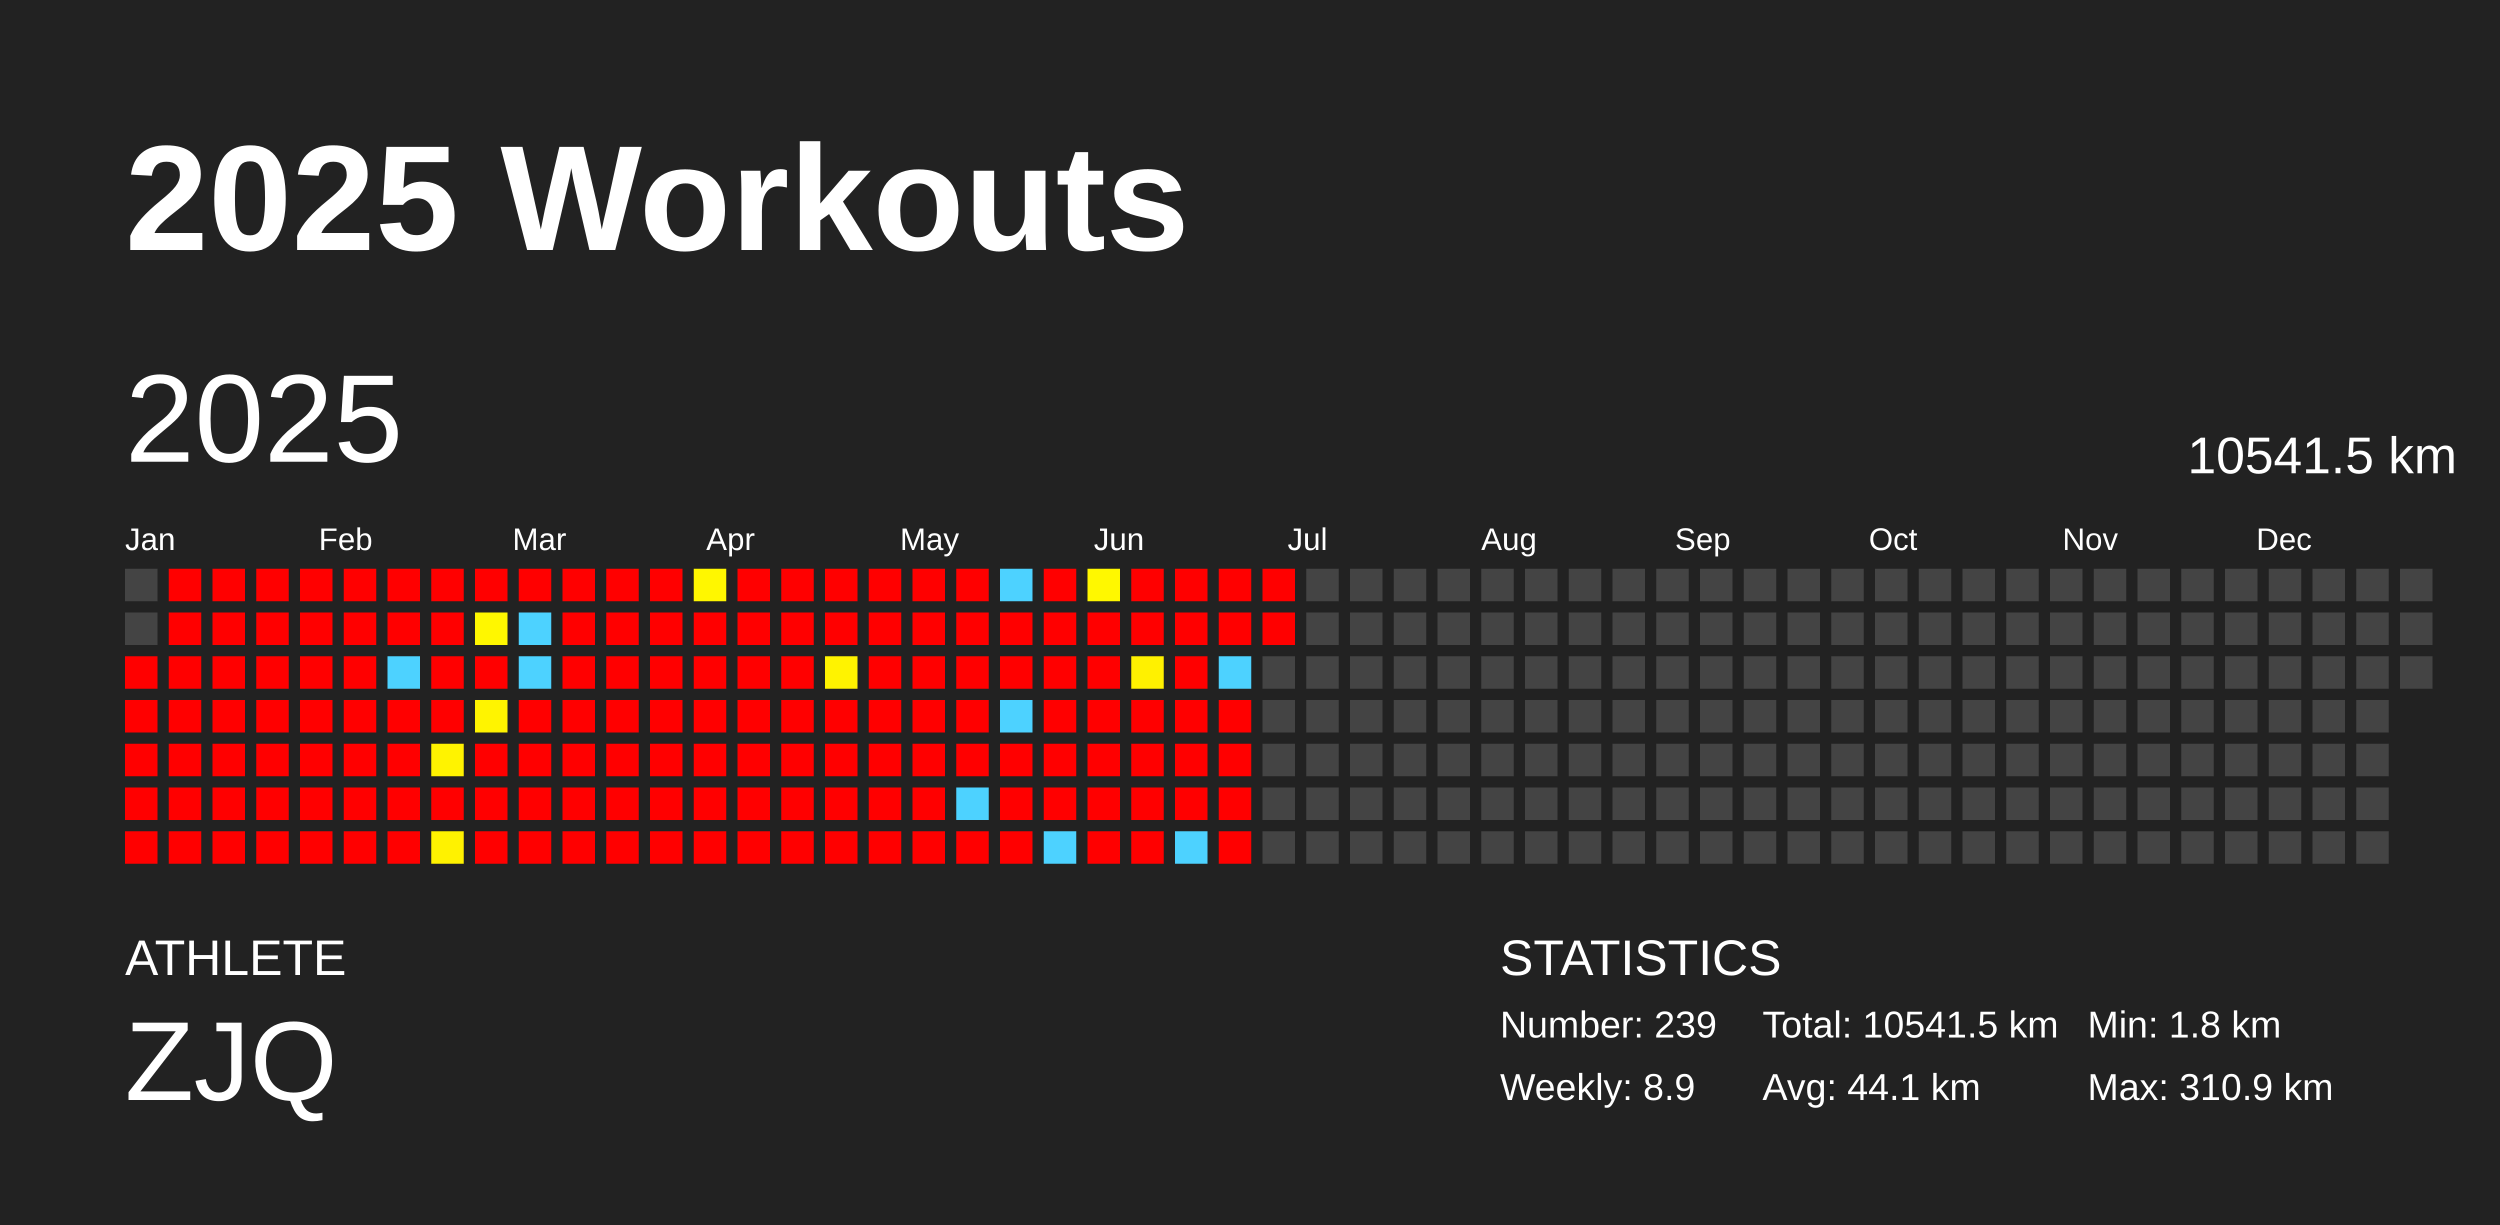
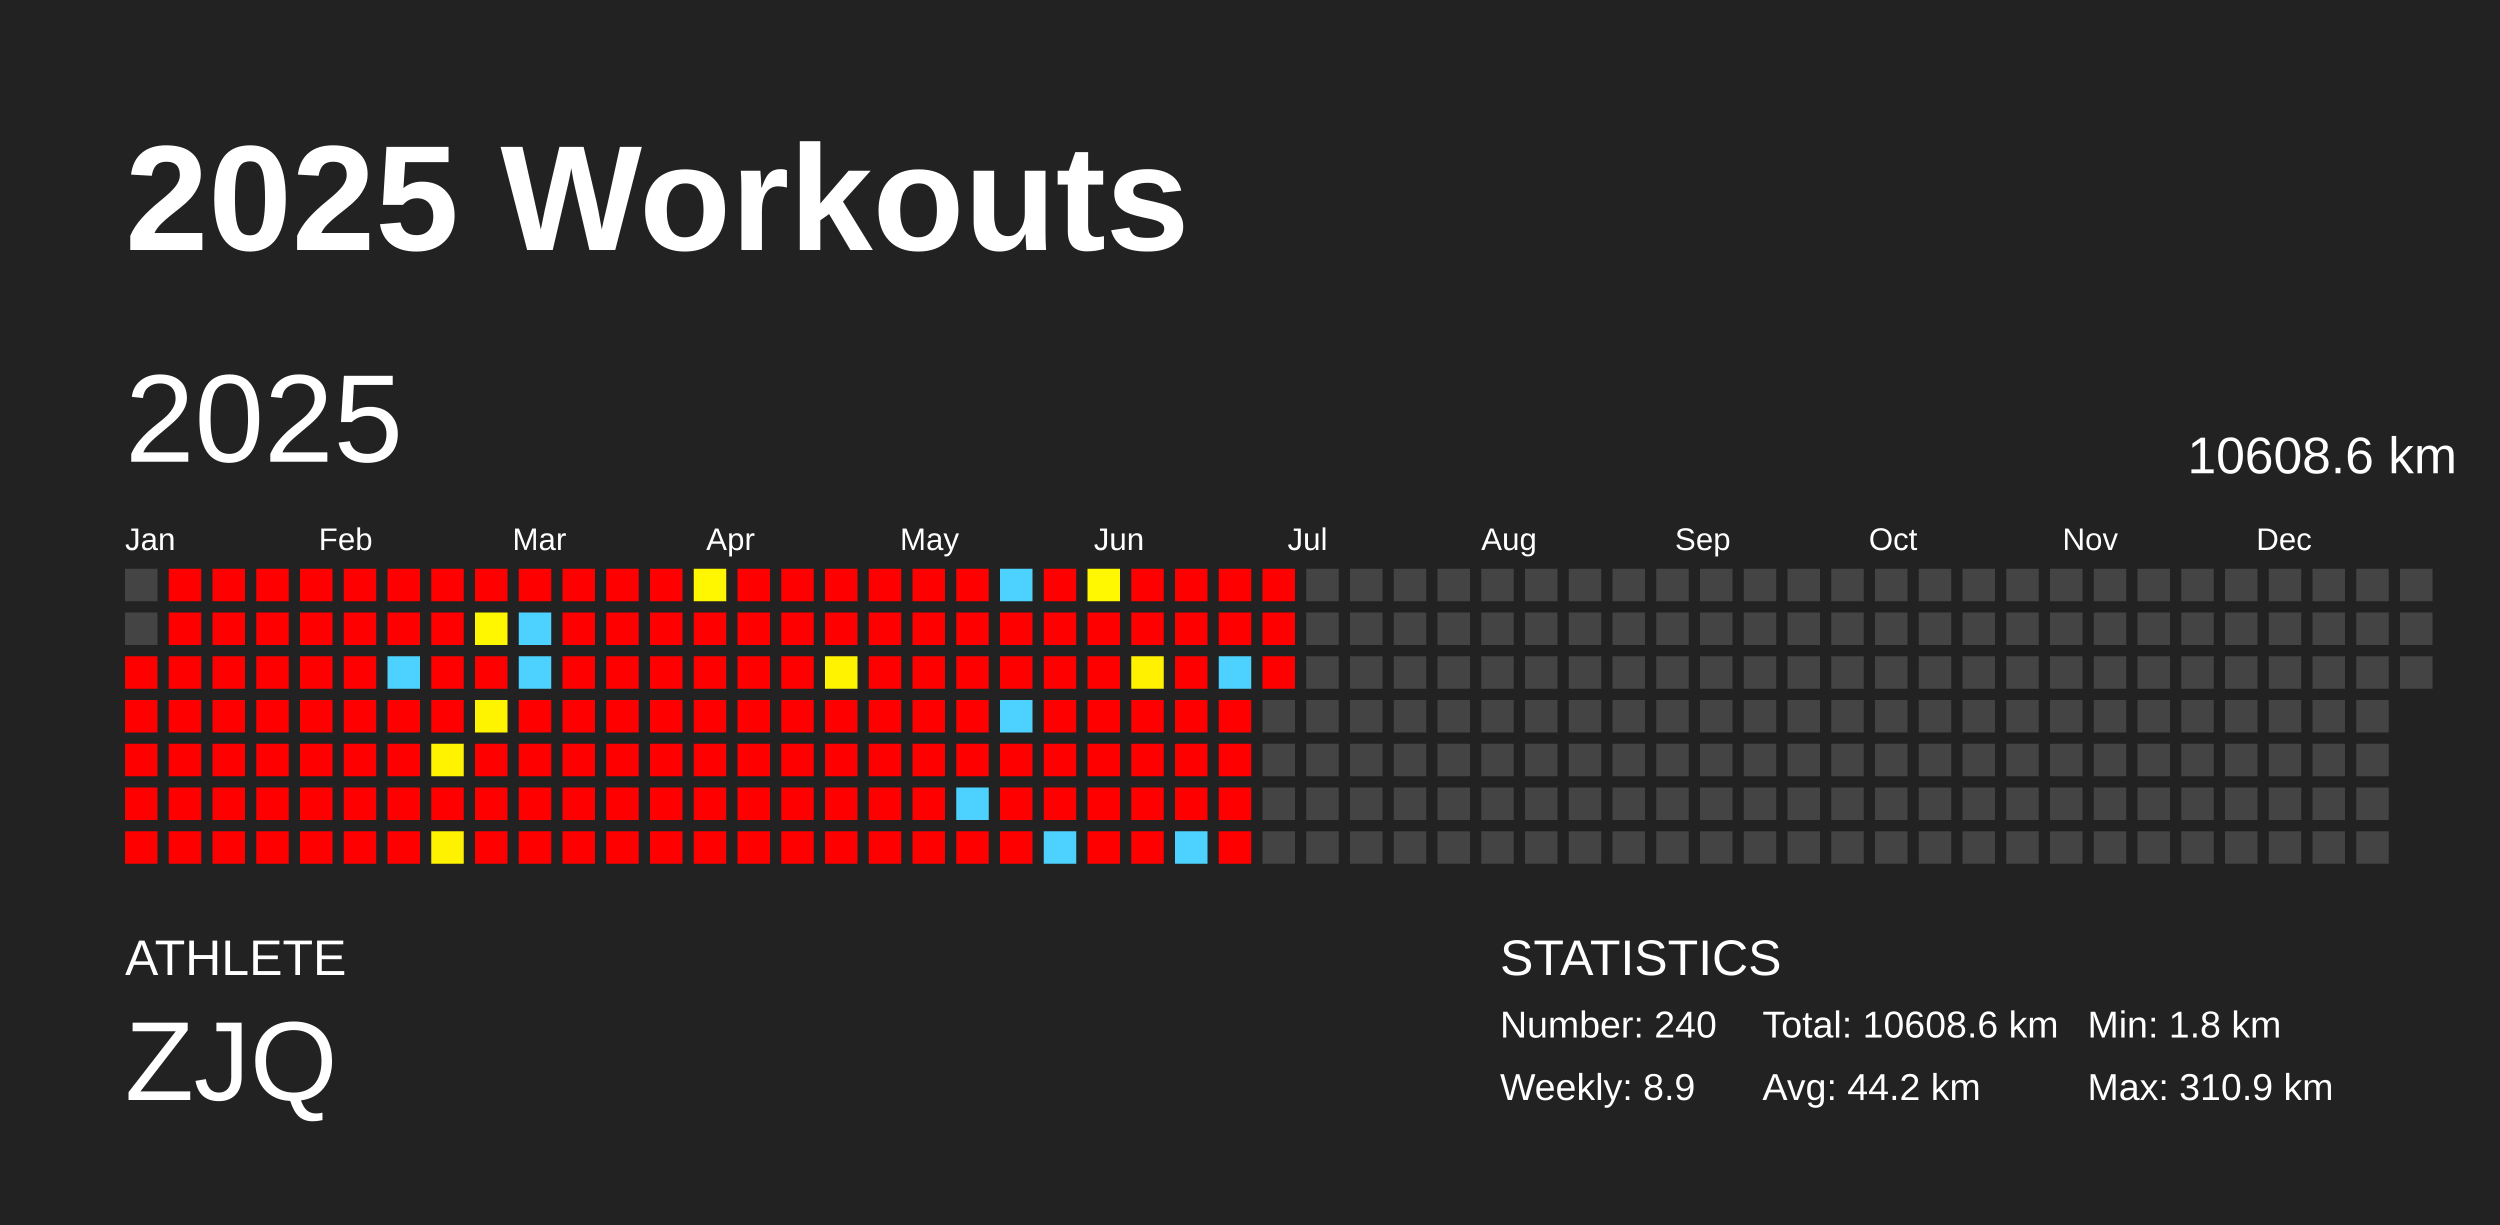
<svg xmlns="http://www.w3.org/2000/svg" baseProfile="full" height="98mm" version="1.1" viewBox="0,0,200,98" width="200mm">
  <defs />
  <rect fill="#222222" height="98" width="200" x="0" y="0" />
  <text fill="#FFFFFF" style="font-size:12px; font-family:Arial; font-weight:bold;" x="10" y="20">2025 Workouts</text>
  <text fill="#FFFFFF" style="font-size:4px; font-family:Arial" x="10" y="78">ATHLETE</text>
  <text fill="#FFFFFF" style="font-size:9px; font-family:Arial" x="10" y="88">ZJQ</text>
  <text fill="#FFFFFF" style="font-size:4px; font-family:Arial" x="120" y="78">STATISTICS</text>
-   <text fill="#FFFFFF" style="font-size:3px; font-family:Arial" x="120" y="83">Number: 239</text>
+   <text fill="#FFFFFF" style="font-size:3px; font-family:Arial" x="120" y="83">Number: 240</text>
  <text fill="#FFFFFF" style="font-size:3px; font-family:Arial" x="120" y="88">Weekly: 8.9</text>
-   <text fill="#FFFFFF" style="font-size:3px; font-family:Arial" x="141" y="83">Total: 10541.5 km</text>
-   <text fill="#FFFFFF" style="font-size:3px; font-family:Arial" x="141" y="88">Avg: 44.1 km</text>
+   <text fill="#FFFFFF" style="font-size:3px; font-family:Arial" x="141" y="83">Total: 10608.6 km</text>
+   <text fill="#FFFFFF" style="font-size:3px; font-family:Arial" x="141" y="88">Avg: 44.2 km</text>
  <text fill="#FFFFFF" style="font-size:3px; font-family:Arial" x="167" y="83">Min: 1.8 km</text>
  <text fill="#FFFFFF" style="font-size:3px; font-family:Arial" x="167" y="88">Max: 310.9 km</text>
  <text dominant-baseline="hanging" fill="#FFFFFF" style="font-size:10.0px; font-family:Arial;" x="10" y="30">2025</text>
-   <text dominant-baseline="hanging" fill="#FFFFFF" style="font-size:4.125px; font-family:Arial;" x="175" y="35">10541.5 km</text>
+   <text dominant-baseline="hanging" fill="#FFFFFF" style="font-size:4.125px; font-family:Arial;" x="175" y="35">10608.6 km</text>
  <text fill="#FFFFFF" style="font-size:2.5px; font-family:Arial" x="10.0" y="44">Jan</text>
  <text fill="#FFFFFF" style="font-size:2.5px; font-family:Arial" x="25.5" y="44">Feb</text>
  <text fill="#FFFFFF" style="font-size:2.5px; font-family:Arial" x="41.0" y="44">Mar</text>
  <text fill="#FFFFFF" style="font-size:2.5px; font-family:Arial" x="56.5" y="44">Apr</text>
  <text fill="#FFFFFF" style="font-size:2.5px; font-family:Arial" x="72.0" y="44">May</text>
  <text fill="#FFFFFF" style="font-size:2.5px; font-family:Arial" x="87.5" y="44">Jun</text>
  <text fill="#FFFFFF" style="font-size:2.5px; font-family:Arial" x="103.0" y="44">Jul</text>
  <text fill="#FFFFFF" style="font-size:2.5px; font-family:Arial" x="118.5" y="44">Aug</text>
  <text fill="#FFFFFF" style="font-size:2.5px; font-family:Arial" x="134.0" y="44">Sep</text>
  <text fill="#FFFFFF" style="font-size:2.5px; font-family:Arial" x="149.5" y="44">Oct</text>
  <text fill="#FFFFFF" style="font-size:2.5px; font-family:Arial" x="165.0" y="44">Nov</text>
  <text fill="#FFFFFF" style="font-size:2.5px; font-family:Arial" x="180.5" y="44">Dec</text>
  <rect fill="#444444" height="2.6" width="2.6" x="10.0" y="45.5" />
  <rect fill="#444444" height="2.6" width="2.6" x="10.0" y="49.0" />
  <rect fill="red" height="2.6" width="2.6" x="10.0" y="52.5" />
  <rect fill="red" height="2.6" width="2.6" x="10.0" y="56.0" />
  <rect fill="red" height="2.6" width="2.6" x="10.0" y="59.5" />
  <rect fill="red" height="2.6" width="2.6" x="10.0" y="63.0" />
  <rect fill="red" height="2.6" width="2.6" x="10.0" y="66.5" />
  <rect fill="red" height="2.6" width="2.6" x="13.5" y="45.5" />
  <rect fill="red" height="2.6" width="2.6" x="13.5" y="49.0" />
  <rect fill="red" height="2.6" width="2.6" x="13.5" y="52.5" />
  <rect fill="red" height="2.6" width="2.6" x="13.5" y="56.0" />
  <rect fill="red" height="2.6" width="2.6" x="13.5" y="59.5" />
  <rect fill="red" height="2.6" width="2.6" x="13.5" y="63.0" />
  <rect fill="red" height="2.6" width="2.6" x="13.5" y="66.5" />
  <rect fill="red" height="2.6" width="2.6" x="17.0" y="45.5" />
  <rect fill="red" height="2.6" width="2.6" x="17.0" y="49.0" />
  <rect fill="red" height="2.6" width="2.6" x="17.0" y="52.5" />
  <rect fill="red" height="2.6" width="2.6" x="17.0" y="56.0" />
  <rect fill="red" height="2.6" width="2.6" x="17.0" y="59.5" />
  <rect fill="red" height="2.6" width="2.6" x="17.0" y="63.0" />
  <rect fill="red" height="2.6" width="2.6" x="17.0" y="66.5" />
  <rect fill="red" height="2.6" width="2.6" x="20.5" y="45.5" />
  <rect fill="red" height="2.6" width="2.6" x="20.5" y="49.0" />
  <rect fill="red" height="2.6" width="2.6" x="20.5" y="52.5" />
  <rect fill="red" height="2.6" width="2.6" x="20.5" y="56.0" />
  <rect fill="red" height="2.6" width="2.6" x="20.5" y="59.5" />
  <rect fill="red" height="2.6" width="2.6" x="20.5" y="63.0" />
  <rect fill="red" height="2.6" width="2.6" x="20.5" y="66.5" />
  <rect fill="red" height="2.6" width="2.6" x="24.0" y="45.5" />
  <rect fill="red" height="2.6" width="2.6" x="24.0" y="49.0" />
  <rect fill="red" height="2.6" width="2.6" x="24.0" y="52.5" />
  <rect fill="red" height="2.6" width="2.6" x="24.0" y="56.0" />
  <rect fill="red" height="2.6" width="2.6" x="24.0" y="59.5" />
  <rect fill="red" height="2.6" width="2.6" x="24.0" y="63.0" />
  <rect fill="red" height="2.6" width="2.6" x="24.0" y="66.5" />
  <rect fill="red" height="2.6" width="2.6" x="27.5" y="45.5" />
  <rect fill="red" height="2.6" width="2.6" x="27.5" y="49.0" />
  <rect fill="red" height="2.6" width="2.6" x="27.5" y="52.5" />
  <rect fill="red" height="2.6" width="2.6" x="27.5" y="56.0" />
  <rect fill="red" height="2.6" width="2.6" x="27.5" y="59.5" />
  <rect fill="red" height="2.6" width="2.6" x="27.5" y="63.0" />
  <rect fill="red" height="2.6" width="2.6" x="27.5" y="66.5" />
  <rect fill="red" height="2.6" width="2.6" x="31.0" y="45.5" />
  <rect fill="red" height="2.6" width="2.6" x="31.0" y="49.0" />
  <rect fill="#4dd2ff" height="2.6" width="2.6" x="31.0" y="52.5" />
  <rect fill="red" height="2.6" width="2.6" x="31.0" y="56.0" />
  <rect fill="red" height="2.6" width="2.6" x="31.0" y="59.5" />
  <rect fill="red" height="2.6" width="2.6" x="31.0" y="63.0" />
  <rect fill="red" height="2.6" width="2.6" x="31.0" y="66.5" />
  <rect fill="red" height="2.6" width="2.6" x="34.5" y="45.5" />
  <rect fill="red" height="2.6" width="2.6" x="34.5" y="49.0" />
  <rect fill="red" height="2.6" width="2.6" x="34.5" y="52.5" />
  <rect fill="red" height="2.6" width="2.6" x="34.5" y="56.0" />
  <rect fill="#fff300" height="2.6" width="2.6" x="34.5" y="59.5" />
  <rect fill="red" height="2.6" width="2.6" x="34.5" y="63.0" />
  <rect fill="#fff200" height="2.6" width="2.6" x="34.5" y="66.5" />
  <rect fill="red" height="2.6" width="2.6" x="38.0" y="45.5" />
  <rect fill="#fff700" height="2.6" width="2.6" x="38.0" y="49.0" />
  <rect fill="red" height="2.6" width="2.6" x="38.0" y="52.5" />
  <rect fill="#fff400" height="2.6" width="2.6" x="38.0" y="56.0" />
  <rect fill="red" height="2.6" width="2.6" x="38.0" y="59.5" />
  <rect fill="red" height="2.6" width="2.6" x="38.0" y="63.0" />
  <rect fill="red" height="2.6" width="2.6" x="38.0" y="66.5" />
  <rect fill="red" height="2.6" width="2.6" x="41.5" y="45.5" />
  <rect fill="#4dd2ff" height="2.6" width="2.6" x="41.5" y="49.0" />
  <rect fill="#4dd2ff" height="2.6" width="2.6" x="41.5" y="52.5" />
  <rect fill="red" height="2.6" width="2.6" x="41.5" y="56.0" />
  <rect fill="red" height="2.6" width="2.6" x="41.5" y="59.5" />
  <rect fill="red" height="2.6" width="2.6" x="41.5" y="63.0" />
  <rect fill="red" height="2.6" width="2.6" x="41.5" y="66.5" />
  <rect fill="red" height="2.6" width="2.6" x="45.0" y="45.5" />
  <rect fill="red" height="2.6" width="2.6" x="45.0" y="49.0" />
  <rect fill="red" height="2.6" width="2.6" x="45.0" y="52.5" />
  <rect fill="red" height="2.6" width="2.6" x="45.0" y="56.0" />
  <rect fill="red" height="2.6" width="2.6" x="45.0" y="59.5" />
  <rect fill="red" height="2.6" width="2.6" x="45.0" y="63.0" />
  <rect fill="red" height="2.6" width="2.6" x="45.0" y="66.5" />
  <rect fill="red" height="2.6" width="2.6" x="48.5" y="45.5" />
  <rect fill="red" height="2.6" width="2.6" x="48.5" y="49.0" />
  <rect fill="red" height="2.6" width="2.6" x="48.5" y="52.5" />
  <rect fill="red" height="2.6" width="2.6" x="48.5" y="56.0" />
  <rect fill="red" height="2.6" width="2.6" x="48.5" y="59.5" />
  <rect fill="red" height="2.6" width="2.6" x="48.5" y="63.0" />
  <rect fill="red" height="2.6" width="2.6" x="48.5" y="66.5" />
  <rect fill="red" height="2.6" width="2.6" x="52.0" y="45.5" />
  <rect fill="red" height="2.6" width="2.6" x="52.0" y="49.0" />
  <rect fill="red" height="2.6" width="2.6" x="52.0" y="52.5" />
  <rect fill="red" height="2.6" width="2.6" x="52.0" y="56.0" />
  <rect fill="red" height="2.6" width="2.6" x="52.0" y="59.5" />
  <rect fill="red" height="2.6" width="2.6" x="52.0" y="63.0" />
  <rect fill="red" height="2.6" width="2.6" x="52.0" y="66.5" />
  <rect fill="#fff700" height="2.6" width="2.6" x="55.5" y="45.5" />
  <rect fill="red" height="2.6" width="2.6" x="55.5" y="49.0" />
  <rect fill="red" height="2.6" width="2.6" x="55.5" y="52.5" />
  <rect fill="red" height="2.6" width="2.6" x="55.5" y="56.0" />
  <rect fill="red" height="2.6" width="2.6" x="55.5" y="59.5" />
  <rect fill="red" height="2.6" width="2.6" x="55.5" y="63.0" />
  <rect fill="red" height="2.6" width="2.6" x="55.5" y="66.5" />
  <rect fill="red" height="2.6" width="2.6" x="59.0" y="45.5" />
  <rect fill="red" height="2.6" width="2.6" x="59.0" y="49.0" />
  <rect fill="red" height="2.6" width="2.6" x="59.0" y="52.5" />
  <rect fill="red" height="2.6" width="2.6" x="59.0" y="56.0" />
  <rect fill="red" height="2.6" width="2.6" x="59.0" y="59.5" />
  <rect fill="red" height="2.6" width="2.6" x="59.0" y="63.0" />
  <rect fill="red" height="2.6" width="2.6" x="59.0" y="66.5" />
  <rect fill="red" height="2.6" width="2.6" x="62.5" y="45.5" />
  <rect fill="red" height="2.6" width="2.6" x="62.5" y="49.0" />
  <rect fill="red" height="2.6" width="2.6" x="62.5" y="52.5" />
  <rect fill="red" height="2.6" width="2.6" x="62.5" y="56.0" />
  <rect fill="red" height="2.6" width="2.6" x="62.5" y="59.5" />
  <rect fill="red" height="2.6" width="2.6" x="62.5" y="63.0" />
  <rect fill="red" height="2.6" width="2.6" x="62.5" y="66.5" />
  <rect fill="red" height="2.6" width="2.6" x="66.0" y="45.5" />
  <rect fill="red" height="2.6" width="2.6" x="66.0" y="49.0" />
  <rect fill="#fff300" height="2.6" width="2.6" x="66.0" y="52.5" />
  <rect fill="red" height="2.6" width="2.6" x="66.0" y="56.0" />
  <rect fill="red" height="2.6" width="2.6" x="66.0" y="59.5" />
  <rect fill="red" height="2.6" width="2.6" x="66.0" y="63.0" />
  <rect fill="red" height="2.6" width="2.6" x="66.0" y="66.5" />
  <rect fill="red" height="2.6" width="2.6" x="69.5" y="45.5" />
  <rect fill="red" height="2.6" width="2.6" x="69.5" y="49.0" />
  <rect fill="red" height="2.6" width="2.6" x="69.5" y="52.5" />
  <rect fill="red" height="2.6" width="2.6" x="69.5" y="56.0" />
  <rect fill="red" height="2.6" width="2.6" x="69.5" y="59.5" />
  <rect fill="red" height="2.6" width="2.6" x="69.5" y="63.0" />
  <rect fill="red" height="2.6" width="2.6" x="69.5" y="66.5" />
  <rect fill="red" height="2.6" width="2.6" x="73.0" y="45.5" />
  <rect fill="red" height="2.6" width="2.6" x="73.0" y="49.0" />
  <rect fill="red" height="2.6" width="2.6" x="73.0" y="52.5" />
  <rect fill="red" height="2.6" width="2.6" x="73.0" y="56.0" />
  <rect fill="red" height="2.6" width="2.6" x="73.0" y="59.5" />
  <rect fill="red" height="2.6" width="2.6" x="73.0" y="63.0" />
  <rect fill="red" height="2.6" width="2.6" x="73.0" y="66.5" />
  <rect fill="red" height="2.6" width="2.6" x="76.5" y="45.5" />
  <rect fill="red" height="2.6" width="2.6" x="76.5" y="49.0" />
  <rect fill="red" height="2.6" width="2.6" x="76.5" y="52.5" />
  <rect fill="red" height="2.6" width="2.6" x="76.5" y="56.0" />
  <rect fill="red" height="2.6" width="2.6" x="76.5" y="59.5" />
  <rect fill="#4dd2ff" height="2.6" width="2.6" x="76.5" y="63.0" />
  <rect fill="red" height="2.6" width="2.6" x="76.5" y="66.5" />
  <rect fill="#4dd2ff" height="2.6" width="2.6" x="80.0" y="45.5" />
  <rect fill="red" height="2.6" width="2.6" x="80.0" y="49.0" />
  <rect fill="red" height="2.6" width="2.6" x="80.0" y="52.5" />
  <rect fill="#4dd2ff" height="2.6" width="2.6" x="80.0" y="56.0" />
  <rect fill="red" height="2.6" width="2.6" x="80.0" y="59.5" />
  <rect fill="red" height="2.6" width="2.6" x="80.0" y="63.0" />
  <rect fill="red" height="2.6" width="2.6" x="80.0" y="66.5" />
  <rect fill="red" height="2.6" width="2.6" x="83.5" y="45.5" />
  <rect fill="red" height="2.6" width="2.6" x="83.5" y="49.0" />
  <rect fill="red" height="2.6" width="2.6" x="83.5" y="52.5" />
  <rect fill="red" height="2.6" width="2.6" x="83.5" y="56.0" />
  <rect fill="red" height="2.6" width="2.6" x="83.5" y="59.5" />
  <rect fill="red" height="2.6" width="2.6" x="83.5" y="63.0" />
  <rect fill="#4dd2ff" height="2.6" width="2.6" x="83.5" y="66.5" />
  <rect fill="#fff800" height="2.6" width="2.6" x="87.0" y="45.5" />
  <rect fill="red" height="2.6" width="2.6" x="87.0" y="49.0" />
  <rect fill="red" height="2.6" width="2.6" x="87.0" y="52.5" />
  <rect fill="red" height="2.6" width="2.6" x="87.0" y="56.0" />
  <rect fill="red" height="2.6" width="2.6" x="87.0" y="59.5" />
  <rect fill="red" height="2.6" width="2.6" x="87.0" y="63.0" />
  <rect fill="red" height="2.6" width="2.6" x="87.0" y="66.5" />
  <rect fill="red" height="2.6" width="2.6" x="90.5" y="45.5" />
  <rect fill="red" height="2.6" width="2.6" x="90.5" y="49.0" />
  <rect fill="#fff100" height="2.6" width="2.6" x="90.5" y="52.5" />
  <rect fill="red" height="2.6" width="2.6" x="90.5" y="56.0" />
  <rect fill="red" height="2.6" width="2.6" x="90.5" y="59.5" />
  <rect fill="red" height="2.6" width="2.6" x="90.5" y="63.0" />
  <rect fill="red" height="2.6" width="2.6" x="90.5" y="66.5" />
  <rect fill="red" height="2.6" width="2.6" x="94.0" y="45.5" />
  <rect fill="red" height="2.6" width="2.6" x="94.0" y="49.0" />
  <rect fill="red" height="2.6" width="2.6" x="94.0" y="52.5" />
  <rect fill="red" height="2.6" width="2.6" x="94.0" y="56.0" />
  <rect fill="red" height="2.6" width="2.6" x="94.0" y="59.5" />
  <rect fill="red" height="2.6" width="2.6" x="94.0" y="63.0" />
  <rect fill="#4dd2ff" height="2.6" width="2.6" x="94.0" y="66.5" />
  <rect fill="red" height="2.6" width="2.6" x="97.5" y="45.5" />
  <rect fill="red" height="2.6" width="2.6" x="97.5" y="49.0" />
  <rect fill="#4dd2ff" height="2.6" width="2.6" x="97.5" y="52.5" />
  <rect fill="red" height="2.6" width="2.6" x="97.5" y="56.0" />
  <rect fill="red" height="2.6" width="2.6" x="97.5" y="59.5" />
  <rect fill="red" height="2.6" width="2.6" x="97.5" y="63.0" />
  <rect fill="red" height="2.6" width="2.6" x="97.5" y="66.5" />
  <rect fill="red" height="2.6" width="2.6" x="101.0" y="45.5" />
  <rect fill="red" height="2.6" width="2.6" x="101.0" y="49.0" />
-   <rect fill="#444444" height="2.6" width="2.6" x="101.0" y="52.5" />
+   <rect fill="red" height="2.6" width="2.6" x="101.0" y="52.5" />
  <rect fill="#444444" height="2.6" width="2.6" x="101.0" y="56.0" />
  <rect fill="#444444" height="2.6" width="2.6" x="101.0" y="59.5" />
  <rect fill="#444444" height="2.6" width="2.6" x="101.0" y="63.0" />
  <rect fill="#444444" height="2.6" width="2.6" x="101.0" y="66.5" />
  <rect fill="#444444" height="2.6" width="2.6" x="104.5" y="45.5" />
  <rect fill="#444444" height="2.6" width="2.6" x="104.5" y="49.0" />
  <rect fill="#444444" height="2.6" width="2.6" x="104.5" y="52.5" />
  <rect fill="#444444" height="2.6" width="2.6" x="104.5" y="56.0" />
  <rect fill="#444444" height="2.6" width="2.6" x="104.5" y="59.5" />
  <rect fill="#444444" height="2.6" width="2.6" x="104.5" y="63.0" />
  <rect fill="#444444" height="2.6" width="2.6" x="104.5" y="66.5" />
  <rect fill="#444444" height="2.6" width="2.6" x="108.0" y="45.5" />
  <rect fill="#444444" height="2.6" width="2.6" x="108.0" y="49.0" />
  <rect fill="#444444" height="2.6" width="2.6" x="108.0" y="52.5" />
  <rect fill="#444444" height="2.6" width="2.6" x="108.0" y="56.0" />
  <rect fill="#444444" height="2.6" width="2.6" x="108.0" y="59.5" />
  <rect fill="#444444" height="2.6" width="2.6" x="108.0" y="63.0" />
  <rect fill="#444444" height="2.6" width="2.6" x="108.0" y="66.5" />
  <rect fill="#444444" height="2.6" width="2.6" x="111.5" y="45.5" />
  <rect fill="#444444" height="2.6" width="2.6" x="111.5" y="49.0" />
  <rect fill="#444444" height="2.6" width="2.6" x="111.5" y="52.5" />
  <rect fill="#444444" height="2.6" width="2.6" x="111.5" y="56.0" />
  <rect fill="#444444" height="2.6" width="2.6" x="111.5" y="59.5" />
  <rect fill="#444444" height="2.6" width="2.6" x="111.5" y="63.0" />
  <rect fill="#444444" height="2.6" width="2.6" x="111.5" y="66.5" />
  <rect fill="#444444" height="2.6" width="2.6" x="115.0" y="45.5" />
  <rect fill="#444444" height="2.6" width="2.6" x="115.0" y="49.0" />
  <rect fill="#444444" height="2.6" width="2.6" x="115.0" y="52.5" />
  <rect fill="#444444" height="2.6" width="2.6" x="115.0" y="56.0" />
  <rect fill="#444444" height="2.6" width="2.6" x="115.0" y="59.5" />
  <rect fill="#444444" height="2.6" width="2.6" x="115.0" y="63.0" />
  <rect fill="#444444" height="2.6" width="2.6" x="115.0" y="66.5" />
  <rect fill="#444444" height="2.6" width="2.6" x="118.5" y="45.5" />
  <rect fill="#444444" height="2.6" width="2.6" x="118.5" y="49.0" />
  <rect fill="#444444" height="2.6" width="2.6" x="118.5" y="52.5" />
  <rect fill="#444444" height="2.6" width="2.6" x="118.5" y="56.0" />
  <rect fill="#444444" height="2.6" width="2.6" x="118.5" y="59.5" />
  <rect fill="#444444" height="2.6" width="2.6" x="118.5" y="63.0" />
  <rect fill="#444444" height="2.6" width="2.6" x="118.5" y="66.5" />
  <rect fill="#444444" height="2.6" width="2.6" x="122.0" y="45.5" />
  <rect fill="#444444" height="2.6" width="2.6" x="122.0" y="49.0" />
  <rect fill="#444444" height="2.6" width="2.6" x="122.0" y="52.5" />
  <rect fill="#444444" height="2.6" width="2.6" x="122.0" y="56.0" />
  <rect fill="#444444" height="2.6" width="2.6" x="122.0" y="59.5" />
  <rect fill="#444444" height="2.6" width="2.6" x="122.0" y="63.0" />
  <rect fill="#444444" height="2.6" width="2.6" x="122.0" y="66.5" />
  <rect fill="#444444" height="2.6" width="2.6" x="125.5" y="45.5" />
  <rect fill="#444444" height="2.6" width="2.6" x="125.5" y="49.0" />
  <rect fill="#444444" height="2.6" width="2.6" x="125.5" y="52.5" />
  <rect fill="#444444" height="2.6" width="2.6" x="125.5" y="56.0" />
  <rect fill="#444444" height="2.6" width="2.6" x="125.5" y="59.5" />
  <rect fill="#444444" height="2.6" width="2.6" x="125.5" y="63.0" />
  <rect fill="#444444" height="2.6" width="2.6" x="125.5" y="66.5" />
  <rect fill="#444444" height="2.6" width="2.6" x="129.0" y="45.5" />
  <rect fill="#444444" height="2.6" width="2.6" x="129.0" y="49.0" />
  <rect fill="#444444" height="2.6" width="2.6" x="129.0" y="52.5" />
  <rect fill="#444444" height="2.6" width="2.6" x="129.0" y="56.0" />
  <rect fill="#444444" height="2.6" width="2.6" x="129.0" y="59.5" />
  <rect fill="#444444" height="2.6" width="2.6" x="129.0" y="63.0" />
  <rect fill="#444444" height="2.6" width="2.6" x="129.0" y="66.5" />
  <rect fill="#444444" height="2.6" width="2.6" x="132.5" y="45.5" />
  <rect fill="#444444" height="2.6" width="2.6" x="132.5" y="49.0" />
  <rect fill="#444444" height="2.6" width="2.6" x="132.5" y="52.5" />
  <rect fill="#444444" height="2.6" width="2.6" x="132.5" y="56.0" />
  <rect fill="#444444" height="2.6" width="2.6" x="132.5" y="59.5" />
  <rect fill="#444444" height="2.6" width="2.6" x="132.5" y="63.0" />
  <rect fill="#444444" height="2.6" width="2.6" x="132.5" y="66.5" />
  <rect fill="#444444" height="2.6" width="2.6" x="136.0" y="45.5" />
  <rect fill="#444444" height="2.6" width="2.6" x="136.0" y="49.0" />
  <rect fill="#444444" height="2.6" width="2.6" x="136.0" y="52.5" />
  <rect fill="#444444" height="2.6" width="2.6" x="136.0" y="56.0" />
  <rect fill="#444444" height="2.6" width="2.6" x="136.0" y="59.5" />
  <rect fill="#444444" height="2.6" width="2.6" x="136.0" y="63.0" />
  <rect fill="#444444" height="2.6" width="2.6" x="136.0" y="66.5" />
  <rect fill="#444444" height="2.6" width="2.6" x="139.5" y="45.5" />
  <rect fill="#444444" height="2.6" width="2.6" x="139.5" y="49.0" />
  <rect fill="#444444" height="2.6" width="2.6" x="139.5" y="52.5" />
  <rect fill="#444444" height="2.6" width="2.6" x="139.5" y="56.0" />
  <rect fill="#444444" height="2.6" width="2.6" x="139.5" y="59.5" />
  <rect fill="#444444" height="2.6" width="2.6" x="139.5" y="63.0" />
  <rect fill="#444444" height="2.6" width="2.6" x="139.5" y="66.5" />
  <rect fill="#444444" height="2.6" width="2.6" x="143.0" y="45.5" />
  <rect fill="#444444" height="2.6" width="2.6" x="143.0" y="49.0" />
  <rect fill="#444444" height="2.6" width="2.6" x="143.0" y="52.5" />
  <rect fill="#444444" height="2.6" width="2.6" x="143.0" y="56.0" />
  <rect fill="#444444" height="2.6" width="2.6" x="143.0" y="59.5" />
  <rect fill="#444444" height="2.6" width="2.6" x="143.0" y="63.0" />
  <rect fill="#444444" height="2.6" width="2.6" x="143.0" y="66.5" />
  <rect fill="#444444" height="2.6" width="2.6" x="146.5" y="45.5" />
  <rect fill="#444444" height="2.6" width="2.6" x="146.5" y="49.0" />
  <rect fill="#444444" height="2.6" width="2.6" x="146.5" y="52.5" />
  <rect fill="#444444" height="2.6" width="2.6" x="146.5" y="56.0" />
  <rect fill="#444444" height="2.6" width="2.6" x="146.5" y="59.5" />
  <rect fill="#444444" height="2.6" width="2.6" x="146.5" y="63.0" />
  <rect fill="#444444" height="2.6" width="2.6" x="146.5" y="66.5" />
  <rect fill="#444444" height="2.6" width="2.6" x="150.0" y="45.5" />
  <rect fill="#444444" height="2.6" width="2.6" x="150.0" y="49.0" />
  <rect fill="#444444" height="2.6" width="2.6" x="150.0" y="52.5" />
  <rect fill="#444444" height="2.6" width="2.6" x="150.0" y="56.0" />
  <rect fill="#444444" height="2.6" width="2.6" x="150.0" y="59.5" />
  <rect fill="#444444" height="2.6" width="2.6" x="150.0" y="63.0" />
  <rect fill="#444444" height="2.6" width="2.6" x="150.0" y="66.5" />
  <rect fill="#444444" height="2.6" width="2.6" x="153.5" y="45.5" />
  <rect fill="#444444" height="2.6" width="2.6" x="153.5" y="49.0" />
  <rect fill="#444444" height="2.6" width="2.6" x="153.5" y="52.5" />
  <rect fill="#444444" height="2.6" width="2.6" x="153.5" y="56.0" />
  <rect fill="#444444" height="2.6" width="2.6" x="153.5" y="59.5" />
  <rect fill="#444444" height="2.6" width="2.6" x="153.5" y="63.0" />
  <rect fill="#444444" height="2.6" width="2.6" x="153.5" y="66.5" />
  <rect fill="#444444" height="2.6" width="2.6" x="157.0" y="45.5" />
  <rect fill="#444444" height="2.6" width="2.6" x="157.0" y="49.0" />
  <rect fill="#444444" height="2.6" width="2.6" x="157.0" y="52.5" />
  <rect fill="#444444" height="2.6" width="2.6" x="157.0" y="56.0" />
  <rect fill="#444444" height="2.6" width="2.6" x="157.0" y="59.5" />
  <rect fill="#444444" height="2.6" width="2.6" x="157.0" y="63.0" />
  <rect fill="#444444" height="2.6" width="2.6" x="157.0" y="66.5" />
  <rect fill="#444444" height="2.6" width="2.6" x="160.5" y="45.5" />
  <rect fill="#444444" height="2.6" width="2.6" x="160.5" y="49.0" />
  <rect fill="#444444" height="2.6" width="2.6" x="160.5" y="52.5" />
  <rect fill="#444444" height="2.6" width="2.6" x="160.5" y="56.0" />
  <rect fill="#444444" height="2.6" width="2.6" x="160.5" y="59.5" />
  <rect fill="#444444" height="2.6" width="2.6" x="160.5" y="63.0" />
  <rect fill="#444444" height="2.6" width="2.6" x="160.5" y="66.5" />
  <rect fill="#444444" height="2.6" width="2.6" x="164.0" y="45.5" />
  <rect fill="#444444" height="2.6" width="2.6" x="164.0" y="49.0" />
  <rect fill="#444444" height="2.6" width="2.6" x="164.0" y="52.5" />
  <rect fill="#444444" height="2.6" width="2.6" x="164.0" y="56.0" />
  <rect fill="#444444" height="2.6" width="2.6" x="164.0" y="59.5" />
  <rect fill="#444444" height="2.6" width="2.6" x="164.0" y="63.0" />
  <rect fill="#444444" height="2.6" width="2.6" x="164.0" y="66.5" />
  <rect fill="#444444" height="2.6" width="2.6" x="167.5" y="45.5" />
  <rect fill="#444444" height="2.6" width="2.6" x="167.5" y="49.0" />
  <rect fill="#444444" height="2.6" width="2.6" x="167.5" y="52.5" />
  <rect fill="#444444" height="2.6" width="2.6" x="167.5" y="56.0" />
  <rect fill="#444444" height="2.6" width="2.6" x="167.5" y="59.5" />
  <rect fill="#444444" height="2.6" width="2.6" x="167.5" y="63.0" />
  <rect fill="#444444" height="2.6" width="2.6" x="167.5" y="66.5" />
  <rect fill="#444444" height="2.6" width="2.6" x="171.0" y="45.5" />
  <rect fill="#444444" height="2.6" width="2.6" x="171.0" y="49.0" />
  <rect fill="#444444" height="2.6" width="2.6" x="171.0" y="52.5" />
  <rect fill="#444444" height="2.6" width="2.6" x="171.0" y="56.0" />
  <rect fill="#444444" height="2.6" width="2.6" x="171.0" y="59.5" />
  <rect fill="#444444" height="2.6" width="2.6" x="171.0" y="63.0" />
  <rect fill="#444444" height="2.6" width="2.6" x="171.0" y="66.5" />
  <rect fill="#444444" height="2.6" width="2.6" x="174.5" y="45.5" />
  <rect fill="#444444" height="2.6" width="2.6" x="174.5" y="49.0" />
  <rect fill="#444444" height="2.6" width="2.6" x="174.5" y="52.5" />
  <rect fill="#444444" height="2.6" width="2.6" x="174.5" y="56.0" />
  <rect fill="#444444" height="2.6" width="2.6" x="174.5" y="59.5" />
  <rect fill="#444444" height="2.6" width="2.6" x="174.5" y="63.0" />
  <rect fill="#444444" height="2.6" width="2.6" x="174.5" y="66.5" />
  <rect fill="#444444" height="2.6" width="2.6" x="178.0" y="45.5" />
  <rect fill="#444444" height="2.6" width="2.6" x="178.0" y="49.0" />
  <rect fill="#444444" height="2.6" width="2.6" x="178.0" y="52.5" />
  <rect fill="#444444" height="2.6" width="2.6" x="178.0" y="56.0" />
  <rect fill="#444444" height="2.6" width="2.6" x="178.0" y="59.5" />
  <rect fill="#444444" height="2.6" width="2.6" x="178.0" y="63.0" />
  <rect fill="#444444" height="2.6" width="2.6" x="178.0" y="66.5" />
  <rect fill="#444444" height="2.6" width="2.6" x="181.5" y="45.5" />
  <rect fill="#444444" height="2.6" width="2.6" x="181.5" y="49.0" />
  <rect fill="#444444" height="2.6" width="2.6" x="181.5" y="52.5" />
  <rect fill="#444444" height="2.6" width="2.6" x="181.5" y="56.0" />
  <rect fill="#444444" height="2.6" width="2.6" x="181.5" y="59.5" />
  <rect fill="#444444" height="2.6" width="2.6" x="181.5" y="63.0" />
  <rect fill="#444444" height="2.6" width="2.6" x="181.5" y="66.5" />
  <rect fill="#444444" height="2.6" width="2.6" x="185.0" y="45.5" />
  <rect fill="#444444" height="2.6" width="2.6" x="185.0" y="49.0" />
  <rect fill="#444444" height="2.6" width="2.6" x="185.0" y="52.5" />
  <rect fill="#444444" height="2.6" width="2.6" x="185.0" y="56.0" />
  <rect fill="#444444" height="2.6" width="2.6" x="185.0" y="59.5" />
  <rect fill="#444444" height="2.6" width="2.6" x="185.0" y="63.0" />
  <rect fill="#444444" height="2.6" width="2.6" x="185.0" y="66.5" />
  <rect fill="#444444" height="2.6" width="2.6" x="188.5" y="45.5" />
  <rect fill="#444444" height="2.6" width="2.6" x="188.5" y="49.0" />
  <rect fill="#444444" height="2.6" width="2.6" x="188.5" y="52.5" />
  <rect fill="#444444" height="2.6" width="2.6" x="188.5" y="56.0" />
  <rect fill="#444444" height="2.6" width="2.6" x="188.5" y="59.5" />
  <rect fill="#444444" height="2.6" width="2.6" x="188.5" y="63.0" />
  <rect fill="#444444" height="2.6" width="2.6" x="188.5" y="66.5" />
  <rect fill="#444444" height="2.6" width="2.6" x="192.0" y="45.5" />
  <rect fill="#444444" height="2.6" width="2.6" x="192.0" y="49.0" />
  <rect fill="#444444" height="2.6" width="2.6" x="192.0" y="52.5" />
</svg>
